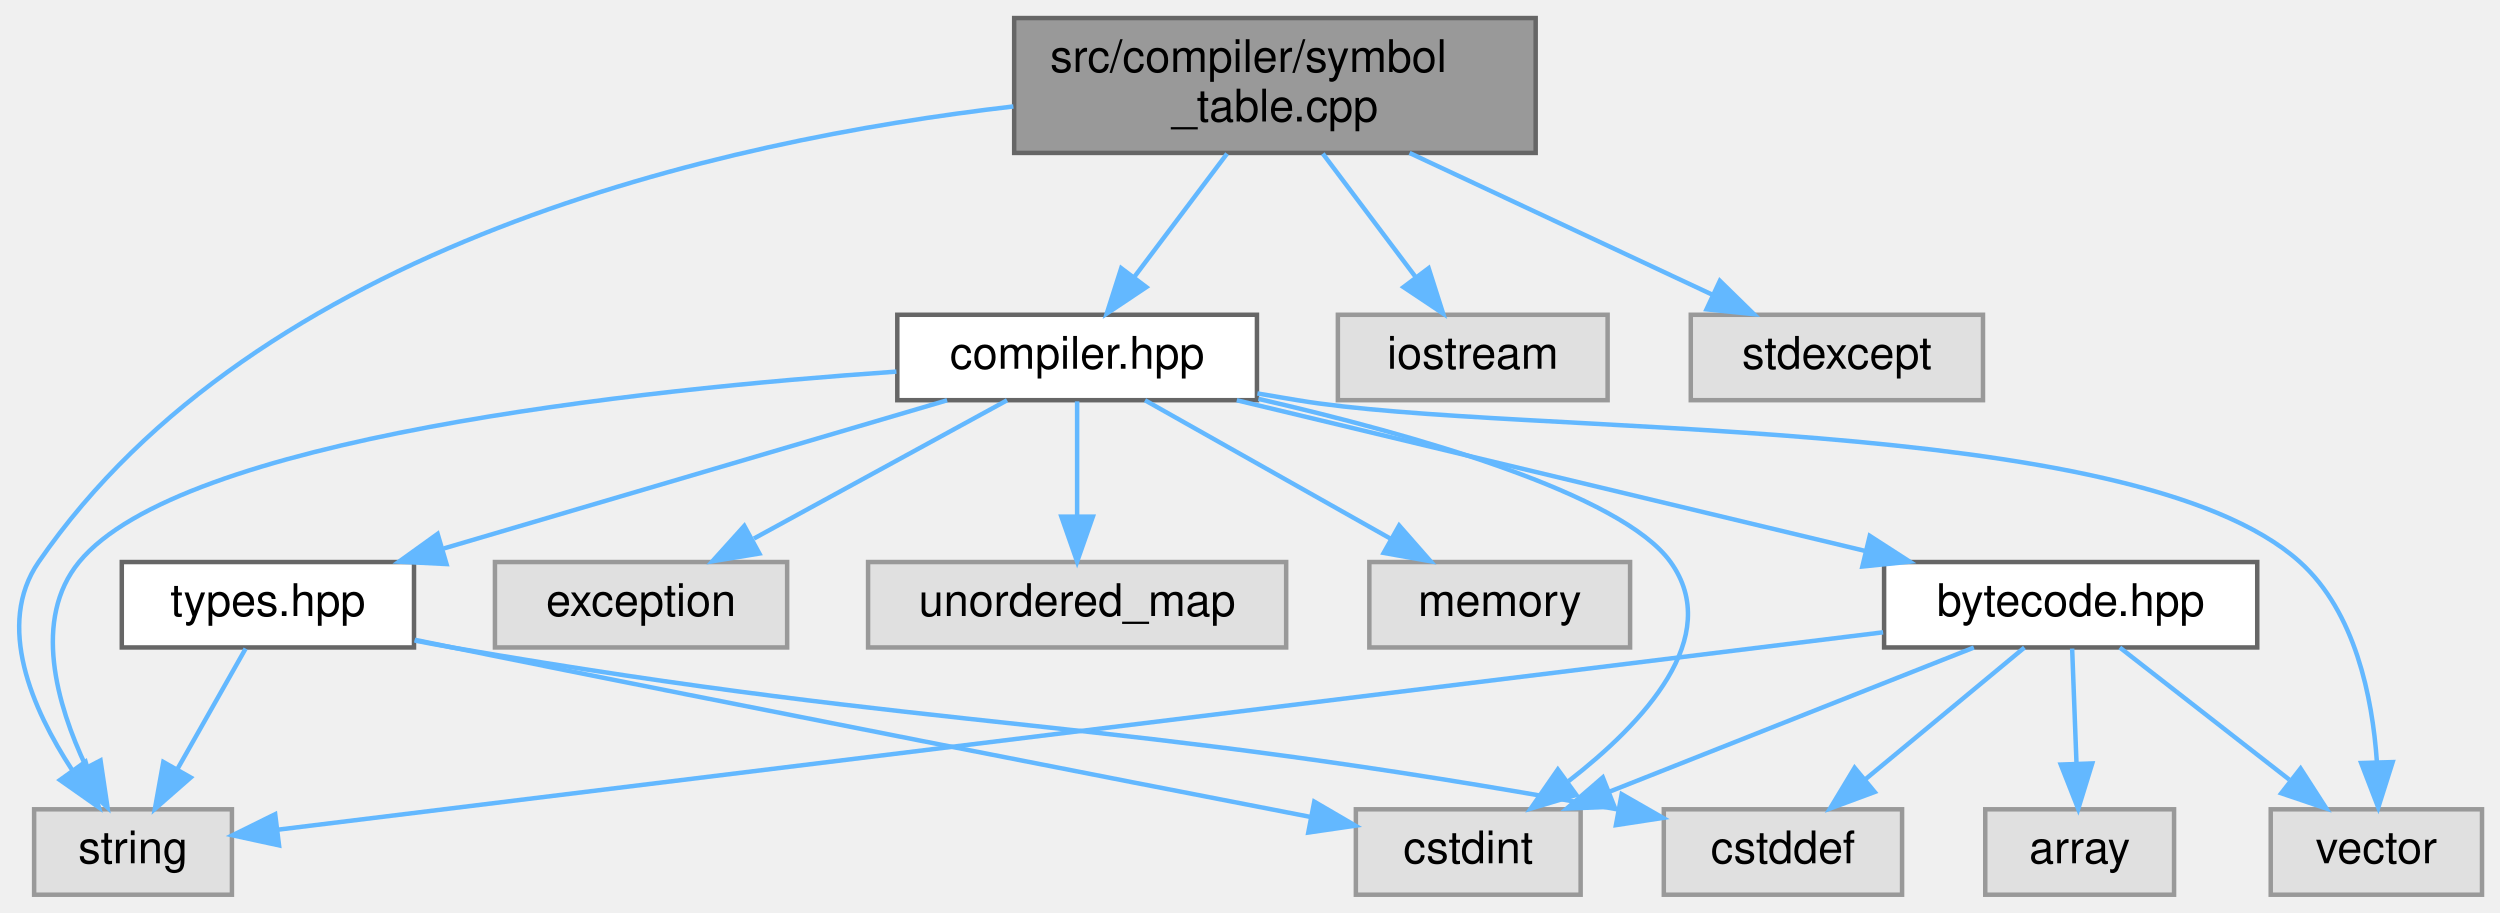
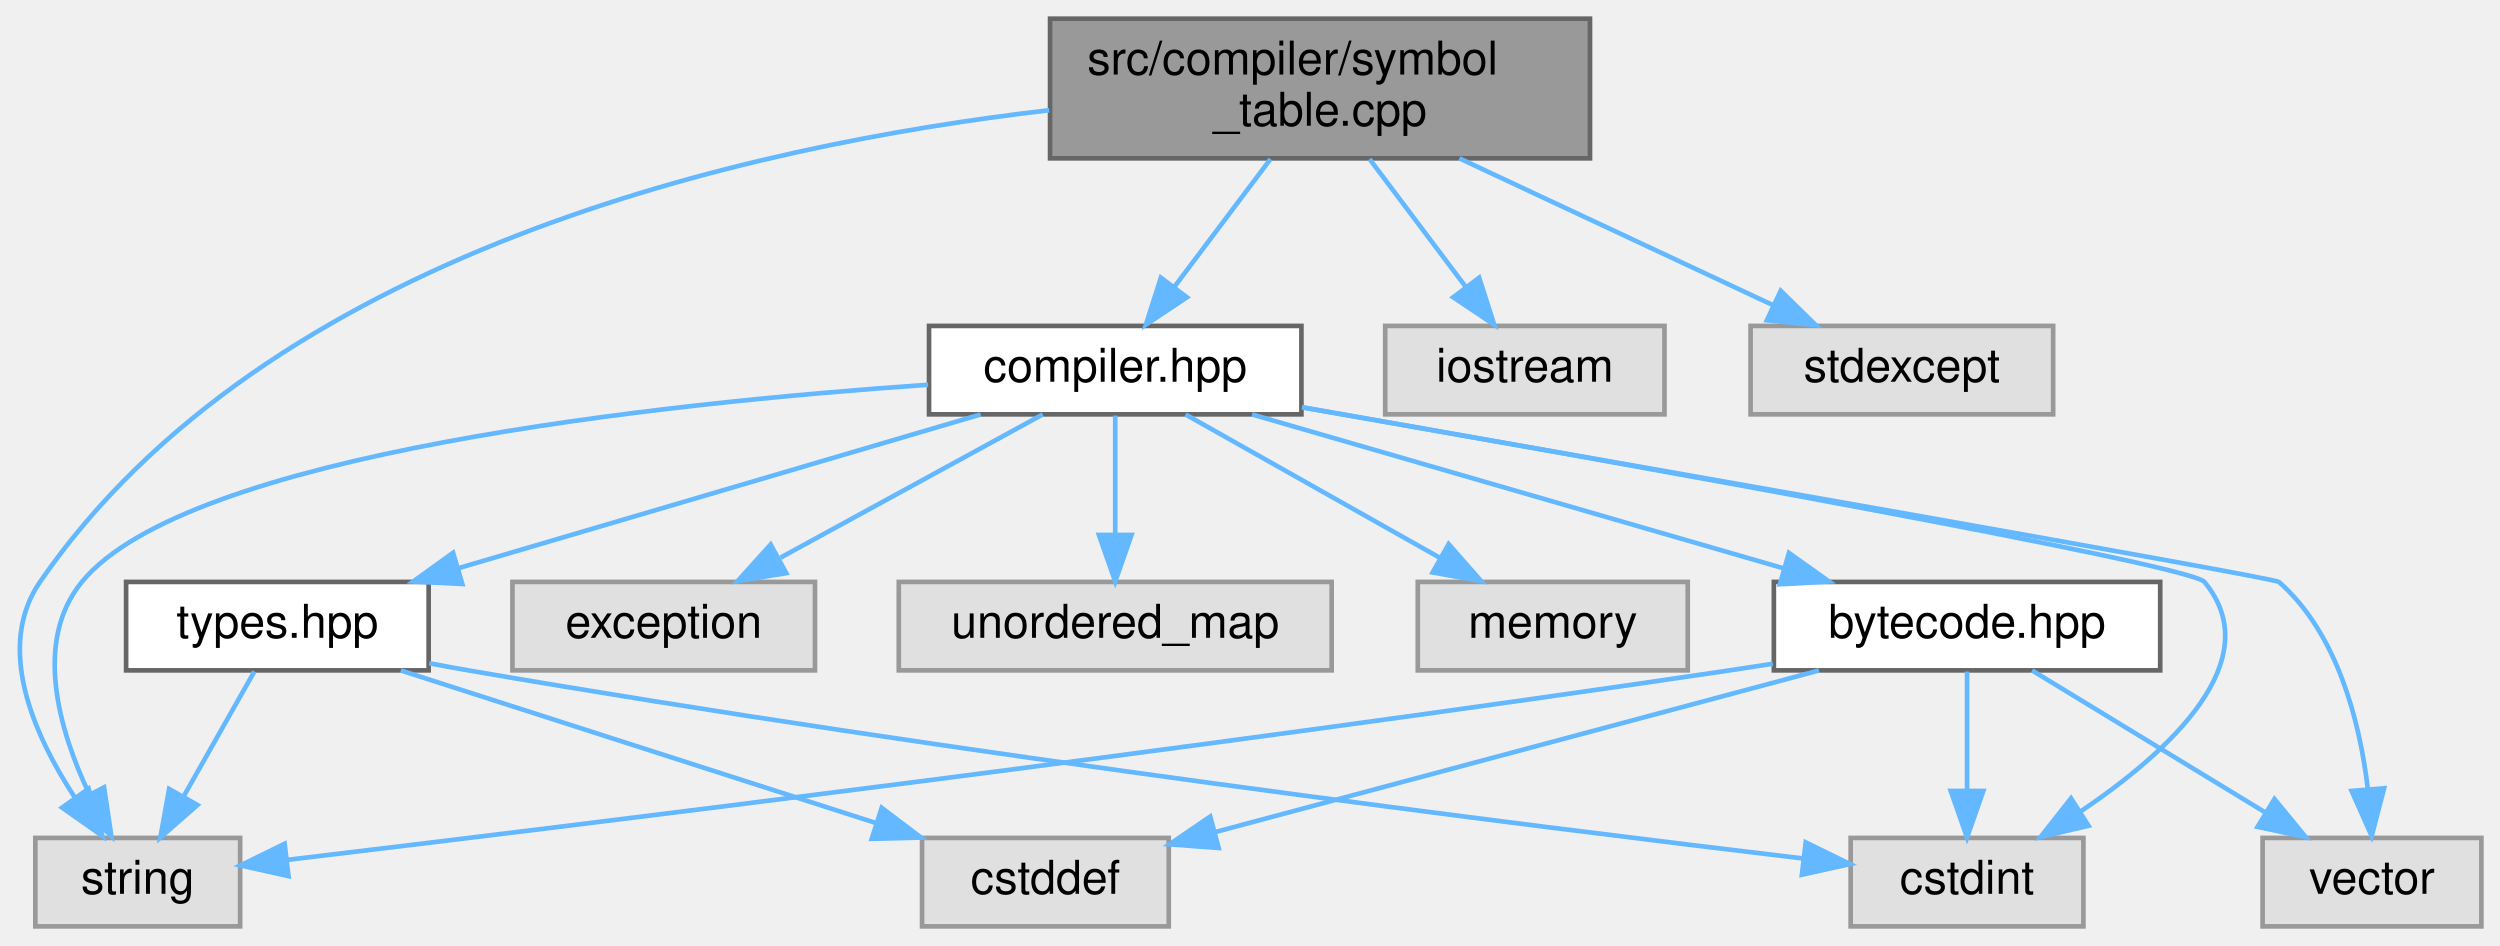
- <svg xmlns="http://www.w3.org/2000/svg" xmlns:xlink="http://www.w3.org/1999/xlink" width="556pt" height="203pt" viewBox="0.00 0.00 556.09 203.00">
+ <svg xmlns="http://www.w3.org/2000/svg" xmlns:xlink="http://www.w3.org/1999/xlink" width="537pt" height="203pt" viewBox="0.00 0.00 537.09 203.00">
  <g id="graph0" class="graph" transform="scale(1 1) rotate(0) translate(4 199)">
    <g id="Node000001" class="node">
      <g id="a_Node000001">
        <a xlink:title=" ">
          <polygon fill="#999999" stroke="#666666" points="337.59,-195 221.59,-195 221.59,-165 337.59,-165 337.59,-195" />
          <text text-anchor="start" x="229.59" y="-183" font-family="Helvetica,sans-Serif" font-size="10.00">src/compiler/symbol</text>
          <text text-anchor="middle" x="279.59" y="-172" font-family="Helvetica,sans-Serif" font-size="10.00">_table.cpp</text>
        </a>
      </g>
    </g>
    <g id="Node000002" class="node">
      <g id="a_Node000002">
        <a xlink:href="compiler_8hpp.html" target="_top" xlink:title=" ">
          <polygon fill="white" stroke="#666666" points="275.59,-129 195.59,-129 195.59,-110 275.59,-110 275.59,-129" />
          <text text-anchor="middle" x="235.59" y="-117" font-family="Helvetica,sans-Serif" font-size="10.00">compiler.hpp</text>
        </a>
      </g>
    </g>
    <g id="edge1_Node000001_Node000002" class="edge">
      <g id="a_edge1_Node000001_Node000002">
        <a xlink:title=" ">
          <path fill="none" stroke="#63b8ff" d="M268.94,-164.84C262.75,-156.61 254.9,-146.18 248.38,-137.51" />
          <polygon fill="#63b8ff" stroke="#63b8ff" points="250.99,-135.15 242.18,-129.27 245.4,-139.36 250.99,-135.15" />
        </a>
      </g>
    </g>
    <g id="Node000006" class="node">
      <g id="a_Node000006">
        <a xlink:title=" ">
          <polygon fill="#e0e0e0" stroke="#999999" points="47.59,-19 3.59,-19 3.59,0 47.59,0 47.59,-19" />
          <text text-anchor="middle" x="25.59" y="-7" font-family="Helvetica,sans-Serif" font-size="10.00">string</text>
        </a>
      </g>
    </g>
-     <g id="edge20_Node000001_Node000006" class="edge">
-       <g id="a_edge20_Node000001_Node000006">
+     <g id="edge19_Node000001_Node000006" class="edge">
+       <g id="a_edge19_Node000001_Node000006">
        <a xlink:title=" ">
          <path fill="none" stroke="#63b8ff" d="M221.41,-175.34C156.19,-167.77 53.21,-144.61 4.59,-74 -5.04,-60.01 3.19,-41.28 12.01,-27.79" />
          <polygon fill="#63b8ff" stroke="#63b8ff" points="15.03,-29.59 18,-19.42 9.34,-25.51 15.03,-29.59" />
        </a>
      </g>
    </g>
+     <g id="Node000012" class="node">
+       <g id="a_Node000012">
+         <a xlink:title=" ">
+           <polygon fill="#e0e0e0" stroke="#999999" points="353.59,-129 293.59,-129 293.59,-110 353.59,-110 353.59,-129" />
+           <text text-anchor="middle" x="323.59" y="-117" font-family="Helvetica,sans-Serif" font-size="10.00">iostream</text>
+         </a>
+       </g>
+     </g>
+     <g id="edge17_Node000001_Node000012" class="edge">
+       <g id="a_edge17_Node000001_Node000012">
+         <a xlink:title=" ">
+           <path fill="none" stroke="#63b8ff" d="M290.24,-164.84C296.43,-156.61 304.28,-146.18 310.8,-137.51" />
+           <polygon fill="#63b8ff" stroke="#63b8ff" points="313.78,-139.36 317,-129.27 308.19,-135.15 313.78,-139.36" />
+         </a>
+       </g>
+     </g>
    <g id="Node000013" class="node">
      <g id="a_Node000013">
        <a xlink:title=" ">
-           <polygon fill="#e0e0e0" stroke="#999999" points="353.59,-129 293.59,-129 293.59,-110 353.59,-110 353.59,-129" />
-           <text text-anchor="middle" x="323.59" y="-117" font-family="Helvetica,sans-Serif" font-size="10.00">iostream</text>
+           <polygon fill="#e0e0e0" stroke="#999999" points="437.09,-129 372.09,-129 372.09,-110 437.09,-110 437.09,-129" />
+           <text text-anchor="middle" x="404.59" y="-117" font-family="Helvetica,sans-Serif" font-size="10.00">stdexcept</text>
        </a>
      </g>
    </g>
    <g id="edge18_Node000001_Node000013" class="edge">
      <g id="a_edge18_Node000001_Node000013">
-         <a xlink:title=" ">
-           <path fill="none" stroke="#63b8ff" d="M290.24,-164.84C296.43,-156.61 304.28,-146.18 310.8,-137.51" />
-           <polygon fill="#63b8ff" stroke="#63b8ff" points="313.78,-139.36 317,-129.27 308.19,-135.15 313.78,-139.36" />
-         </a>
-       </g>
-     </g>
-     <g id="Node000014" class="node">
-       <g id="a_Node000014">
-         <a xlink:title=" ">
-           <polygon fill="#e0e0e0" stroke="#999999" points="437.09,-129 372.09,-129 372.09,-110 437.09,-110 437.09,-129" />
-           <text text-anchor="middle" x="404.59" y="-117" font-family="Helvetica,sans-Serif" font-size="10.00">stdexcept</text>
-         </a>
-       </g>
-     </g>
-     <g id="edge19_Node000001_Node000014" class="edge">
-       <g id="a_edge19_Node000001_Node000014">
        <a xlink:title=" ">
          <path fill="none" stroke="#63b8ff" d="M309.53,-164.99C330.01,-155.4 356.97,-142.79 376.94,-133.44" />
          <polygon fill="#63b8ff" stroke="#63b8ff" points="378.56,-136.55 386.13,-129.14 375.59,-130.21 378.56,-136.55" />
        </a>
      </g>
    </g>
    <g id="Node000003" class="node">
      <g id="a_Node000003">
        <a xlink:href="bytecode_8hpp.html" target="_top" xlink:title=" ">
-           <polygon fill="white" stroke="#666666" points="498.09,-74 415.09,-74 415.09,-55 498.09,-55 498.09,-74" />
-           <text text-anchor="middle" x="456.59" y="-62" font-family="Helvetica,sans-Serif" font-size="10.00">bytecode.hpp</text>
+           <polygon fill="white" stroke="#666666" points="460.09,-74 377.09,-74 377.09,-55 460.09,-55 460.09,-74" />
+           <text text-anchor="middle" x="418.59" y="-62" font-family="Helvetica,sans-Serif" font-size="10.00">bytecode.hpp</text>
        </a>
      </g>
    </g>
    <g id="edge2_Node000002_Node000003" class="edge">
      <g id="a_edge2_Node000002_Node000003">
        <a xlink:title=" ">
-           <path fill="none" stroke="#63b8ff" d="M271.1,-109.98C309.08,-100.87 369.46,-86.4 410.95,-76.45" />
-           <polygon fill="#63b8ff" stroke="#63b8ff" points="411.9,-79.82 420.8,-74.08 410.26,-73.01 411.9,-79.82" />
+           <path fill="none" stroke="#63b8ff" d="M264.99,-109.98C295.98,-101.01 344.97,-86.82 379.26,-76.89" />
+           <polygon fill="#63b8ff" stroke="#63b8ff" points="380.33,-80.23 388.96,-74.08 378.38,-73.5 380.33,-80.23" />
        </a>
      </g>
    </g>
    <g id="Node000004" class="node">
      <g id="a_Node000004">
        <a xlink:title=" ">
-           <polygon fill="#e0e0e0" stroke="#999999" points="347.59,-19 297.59,-19 297.59,0 347.59,0 347.59,-19" />
-           <text text-anchor="middle" x="322.59" y="-7" font-family="Helvetica,sans-Serif" font-size="10.00">cstdint</text>
-         </a>
-       </g>
-     </g>
-     <g id="edge12_Node000002_Node000004" class="edge">
-       <g id="a_edge12_Node000002_Node000004">
-         <a xlink:title=" ">
-           <path fill="none" stroke="#63b8ff" d="M275.91,-110.29C310.57,-102.33 356.66,-89.22 367.59,-74 379.54,-57.36 361.56,-38.17 344.91,-25.27" />
-           <polygon fill="#63b8ff" stroke="#63b8ff" points="346.63,-22.2 336.48,-19.15 342.52,-27.86 346.63,-22.2" />
-         </a>
-       </g>
-     </g>
-     <g id="edge14_Node000002_Node000006" class="edge">
-       <g id="a_edge14_Node000002_Node000006">
+           <polygon fill="#e0e0e0" stroke="#999999" points="443.59,-19 393.59,-19 393.59,0 443.59,0 443.59,-19" />
+           <text text-anchor="middle" x="418.59" y="-7" font-family="Helvetica,sans-Serif" font-size="10.00">cstdint</text>
+         </a>
+       </g>
+     </g>
+     <g id="edge11_Node000002_Node000004" class="edge">
+       <g id="a_edge11_Node000002_Node000004">
+         <a xlink:title=" ">
+           <path fill="none" stroke="#63b8ff" d="M275.69,-111.54C341.75,-99.99 466.49,-77.74 469.59,-74 483.51,-57.19 462.1,-37.56 442.91,-24.63" />
+           <polygon fill="#63b8ff" stroke="#63b8ff" points="444.69,-21.62 434.38,-19.19 440.93,-27.52 444.69,-21.62" />
+         </a>
+       </g>
+     </g>
+     <g id="edge13_Node000002_Node000006" class="edge">
+       <g id="a_edge13_Node000002_Node000006">
        <a xlink:title=" ">
          <path fill="none" stroke="#63b8ff" d="M195.4,-116.36C137.78,-112.37 36.14,-101.52 13.59,-74 3.18,-61.29 8.6,-42.34 15.16,-28.45" />
          <polygon fill="#63b8ff" stroke="#63b8ff" points="18.36,-29.87 19.92,-19.39 12.17,-26.62 18.36,-29.87" />
        </a>
      </g>
    </g>
    <g id="Node000007" class="node">
      <g id="a_Node000007">
        <a xlink:title=" ">
-           <polygon fill="#e0e0e0" stroke="#999999" points="548.09,-19 501.09,-19 501.09,0 548.09,0 548.09,-19" />
-           <text text-anchor="middle" x="524.59" y="-7" font-family="Helvetica,sans-Serif" font-size="10.00">vector</text>
-         </a>
-       </g>
-     </g>
-     <g id="edge16_Node000002_Node000007" class="edge">
-       <g id="a_edge16_Node000002_Node000007">
-         <a xlink:title=" ">
-           <path fill="none" stroke="#63b8ff" d="M275.69,-111.5C278.7,-110.99 281.69,-110.48 284.59,-110 334.1,-101.71 470.34,-107.65 507.59,-74 519.89,-62.89 523.7,-43.96 524.7,-29.65" />
-           <polygon fill="#63b8ff" stroke="#63b8ff" points="528.21,-29.5 525.01,-19.4 521.21,-29.29 528.21,-29.5" />
-         </a>
-       </g>
-     </g>
-     <g id="Node000009" class="node">
-       <g id="a_Node000009">
+           <polygon fill="#e0e0e0" stroke="#999999" points="529.09,-19 482.09,-19 482.09,0 529.09,0 529.09,-19" />
+           <text text-anchor="middle" x="505.59" y="-7" font-family="Helvetica,sans-Serif" font-size="10.00">vector</text>
+         </a>
+       </g>
+     </g>
+     <g id="edge15_Node000002_Node000007" class="edge">
+       <g id="a_edge15_Node000002_Node000007">
+         <a xlink:title=" ">
+           <path fill="none" stroke="#63b8ff" d="M275.84,-111.47C346.29,-99.15 484.6,-74.87 485.59,-74 498.2,-62.92 502.94,-43.99 504.68,-29.67" />
+           <polygon fill="#63b8ff" stroke="#63b8ff" points="508.19,-29.67 505.52,-19.41 501.21,-29.09 508.19,-29.67" />
+         </a>
+       </g>
+     </g>
+     <g id="Node000008" class="node">
+       <g id="a_Node000008">
        <a xlink:href="types_8hpp.html" target="_top" xlink:title=" ">
          <polygon fill="white" stroke="#666666" points="88.09,-74 23.09,-74 23.09,-55 88.09,-55 88.09,-74" />
          <text text-anchor="middle" x="55.59" y="-62" font-family="Helvetica,sans-Serif" font-size="10.00">types.hpp</text>
        </a>
      </g>
    </g>
-     <g id="edge8_Node000002_Node000009" class="edge">
-       <g id="a_edge8_Node000002_Node000009">
+     <g id="edge7_Node000002_Node000008" class="edge">
+       <g id="a_edge7_Node000002_Node000008">
        <a xlink:title=" ">
          <path fill="none" stroke="#63b8ff" d="M206.67,-109.98C176.32,-101.05 128.42,-86.94 94.71,-77.02" />
          <polygon fill="#63b8ff" stroke="#63b8ff" points="95.32,-73.55 84.74,-74.08 93.34,-80.26 95.32,-73.55" />
        </a>
      </g>
    </g>
+     <g id="Node000009" class="node">
+       <g id="a_Node000009">
+         <a xlink:title=" ">
+           <polygon fill="#e0e0e0" stroke="#999999" points="171.09,-74 106.09,-74 106.09,-55 171.09,-55 171.09,-74" />
+           <text text-anchor="middle" x="138.59" y="-62" font-family="Helvetica,sans-Serif" font-size="10.00">exception</text>
+         </a>
+       </g>
+     </g>
+     <g id="edge12_Node000002_Node000009" class="edge">
+       <g id="a_edge12_Node000002_Node000009">
+         <a xlink:title=" ">
+           <path fill="none" stroke="#63b8ff" d="M220.01,-109.98C204.82,-101.69 181.49,-88.94 163.69,-79.22" />
+           <polygon fill="#63b8ff" stroke="#63b8ff" points="164.91,-75.89 154.46,-74.17 161.56,-82.04 164.91,-75.89" />
+         </a>
+       </g>
+     </g>
    <g id="Node000010" class="node">
      <g id="a_Node000010">
        <a xlink:title=" ">
-           <polygon fill="#e0e0e0" stroke="#999999" points="171.09,-74 106.09,-74 106.09,-55 171.09,-55 171.09,-74" />
-           <text text-anchor="middle" x="138.59" y="-62" font-family="Helvetica,sans-Serif" font-size="10.00">exception</text>
-         </a>
-       </g>
-     </g>
-     <g id="edge13_Node000002_Node000010" class="edge">
-       <g id="a_edge13_Node000002_Node000010">
-         <a xlink:title=" ">
-           <path fill="none" stroke="#63b8ff" d="M220.01,-109.98C204.82,-101.69 181.49,-88.94 163.69,-79.22" />
-           <polygon fill="#63b8ff" stroke="#63b8ff" points="164.91,-75.89 154.46,-74.17 161.56,-82.04 164.91,-75.89" />
+           <polygon fill="#e0e0e0" stroke="#999999" points="282.09,-74 189.09,-74 189.09,-55 282.09,-55 282.09,-74" />
+           <text text-anchor="middle" x="235.59" y="-62" font-family="Helvetica,sans-Serif" font-size="10.00">unordered_map</text>
+         </a>
+       </g>
+     </g>
+     <g id="edge14_Node000002_Node000010" class="edge">
+       <g id="a_edge14_Node000002_Node000010">
+         <a xlink:title=" ">
+           <path fill="none" stroke="#63b8ff" d="M235.59,-109.75C235.59,-102.8 235.59,-92.85 235.59,-84.13" />
+           <polygon fill="#63b8ff" stroke="#63b8ff" points="239.09,-84.09 235.59,-74.09 232.09,-84.09 239.09,-84.09" />
        </a>
      </g>
    </g>
    <g id="Node000011" class="node">
      <g id="a_Node000011">
        <a xlink:title=" ">
-           <polygon fill="#e0e0e0" stroke="#999999" points="282.09,-74 189.09,-74 189.09,-55 282.09,-55 282.09,-74" />
-           <text text-anchor="middle" x="235.59" y="-62" font-family="Helvetica,sans-Serif" font-size="10.00">unordered_map</text>
-         </a>
-       </g>
-     </g>
-     <g id="edge15_Node000002_Node000011" class="edge">
-       <g id="a_edge15_Node000002_Node000011">
-         <a xlink:title=" ">
-           <path fill="none" stroke="#63b8ff" d="M235.59,-109.75C235.59,-102.8 235.59,-92.85 235.59,-84.13" />
-           <polygon fill="#63b8ff" stroke="#63b8ff" points="239.09,-84.09 235.59,-74.09 232.09,-84.09 239.09,-84.09" />
-         </a>
-       </g>
-     </g>
-     <g id="Node000012" class="node">
-       <g id="a_Node000012">
-         <a xlink:title=" ">
          <polygon fill="#e0e0e0" stroke="#999999" points="358.59,-74 300.59,-74 300.59,-55 358.59,-55 358.59,-74" />
          <text text-anchor="middle" x="329.59" y="-62" font-family="Helvetica,sans-Serif" font-size="10.00">memory</text>
        </a>
      </g>
    </g>
-     <g id="edge17_Node000002_Node000012" class="edge">
-       <g id="a_edge17_Node000002_Node000012">
+     <g id="edge16_Node000002_Node000011" class="edge">
+       <g id="a_edge16_Node000002_Node000011">
        <a xlink:title=" ">
          <path fill="none" stroke="#63b8ff" d="M250.69,-109.98C265.41,-101.69 288.01,-88.94 305.26,-79.22" />
          <polygon fill="#63b8ff" stroke="#63b8ff" points="307.22,-82.13 314.21,-74.17 303.78,-76.03 307.22,-82.13" />
        </a>
      </g>
    </g>
    <g id="edge3_Node000003_Node000004" class="edge">
      <g id="a_edge3_Node000003_Node000004">
        <a xlink:title=" ">
-           <path fill="none" stroke="#63b8ff" d="M435.06,-54.98C413.12,-46.3 378.85,-32.75 353.9,-22.88" />
-           <polygon fill="#63b8ff" stroke="#63b8ff" points="355.1,-19.59 344.51,-19.17 352.52,-26.1 355.1,-19.59" />
+           <path fill="none" stroke="#63b8ff" d="M418.59,-54.75C418.59,-47.8 418.59,-37.85 418.59,-29.13" />
+           <polygon fill="#63b8ff" stroke="#63b8ff" points="422.09,-29.09 418.59,-19.09 415.09,-29.09 422.09,-29.09" />
        </a>
      </g>
    </g>
    <g id="Node000005" class="node">
      <g id="a_Node000005">
        <a xlink:title=" ">
-           <polygon fill="#e0e0e0" stroke="#999999" points="419.09,-19 366.09,-19 366.09,0 419.09,0 419.09,-19" />
-           <text text-anchor="middle" x="392.59" y="-7" font-family="Helvetica,sans-Serif" font-size="10.00">cstddef</text>
+           <polygon fill="#e0e0e0" stroke="#999999" points="247.09,-19 194.09,-19 194.09,0 247.09,0 247.09,-19" />
+           <text text-anchor="middle" x="220.59" y="-7" font-family="Helvetica,sans-Serif" font-size="10.00">cstddef</text>
        </a>
      </g>
    </g>
    <g id="edge4_Node000003_Node000005" class="edge">
      <g id="a_edge4_Node000003_Node000005">
        <a xlink:title=" ">
-           <path fill="none" stroke="#63b8ff" d="M446.31,-54.98C436.75,-47.07 422.31,-35.11 410.81,-25.58" />
-           <polygon fill="#63b8ff" stroke="#63b8ff" points="412.99,-22.85 403.06,-19.17 408.53,-28.24 412.99,-22.85" />
+           <path fill="none" stroke="#63b8ff" d="M386.78,-54.98C351.41,-45.52 294.37,-30.25 257.17,-20.29" />
+           <polygon fill="#63b8ff" stroke="#63b8ff" points="257.81,-16.84 247.24,-17.63 256,-23.6 257.81,-16.84" />
        </a>
      </g>
    </g>
    <g id="edge5_Node000003_Node000006" class="edge">
      <g id="a_edge5_Node000003_Node000006">
        <a xlink:title=" ">
-           <path fill="none" stroke="#63b8ff" d="M414.87,-58.37C329.12,-47.83 134.67,-23.91 57.76,-14.46" />
-           <polygon fill="#63b8ff" stroke="#63b8ff" points="58.07,-10.97 47.71,-13.22 57.21,-17.91 58.07,-10.97" />
+           <path fill="none" stroke="#63b8ff" d="M376.86,-56.42C373.73,-55.93 370.61,-55.45 367.59,-55 253.89,-38.13 118.39,-21.54 57.73,-14.29" />
+           <polygon fill="#63b8ff" stroke="#63b8ff" points="57.98,-10.8 47.63,-13.09 57.15,-17.75 57.98,-10.8" />
        </a>
      </g>
    </g>
    <g id="edge6_Node000003_Node000007" class="edge">
      <g id="a_edge6_Node000003_Node000007">
        <a xlink:title=" ">
-           <path fill="none" stroke="#63b8ff" d="M467.52,-54.98C477.67,-47.07 493.01,-35.11 505.24,-25.58" />
-           <polygon fill="#63b8ff" stroke="#63b8ff" points="507.73,-28.08 513.47,-19.17 503.43,-22.56 507.73,-28.08" />
-         </a>
-       </g>
-     </g>
-     <g id="Node000008" class="node">
-       <g id="a_Node000008">
-         <a xlink:title=" ">
-           <polygon fill="#e0e0e0" stroke="#999999" points="479.59,-19 437.59,-19 437.59,0 479.59,0 479.59,-19" />
-           <text text-anchor="middle" x="458.59" y="-7" font-family="Helvetica,sans-Serif" font-size="10.00">array</text>
-         </a>
-       </g>
-     </g>
-     <g id="edge7_Node000003_Node000008" class="edge">
-       <g id="a_edge7_Node000003_Node000008">
-         <a xlink:title=" ">
-           <path fill="none" stroke="#63b8ff" d="M456.92,-54.75C457.18,-47.8 457.56,-37.85 457.89,-29.13" />
-           <polygon fill="#63b8ff" stroke="#63b8ff" points="461.39,-29.21 458.27,-19.09 454.39,-28.95 461.39,-29.21" />
-         </a>
-       </g>
-     </g>
-     <g id="edge10_Node000009_Node000004" class="edge">
-       <g id="a_edge10_Node000009_Node000004">
-         <a xlink:title=" ">
-           <path fill="none" stroke="#63b8ff" d="M88.26,-56.7C91.08,-56.12 93.88,-55.55 96.59,-55 164.09,-41.36 243.03,-25.94 287.49,-17.3" />
-           <polygon fill="#63b8ff" stroke="#63b8ff" points="288.34,-20.7 297.49,-15.36 287.01,-13.83 288.34,-20.7" />
-         </a>
-       </g>
-     </g>
-     <g id="edge9_Node000009_Node000005" class="edge">
-       <g id="a_edge9_Node000009_Node000005">
-         <a xlink:title=" ">
-           <path fill="none" stroke="#63b8ff" d="M88.23,-56.53C91.05,-55.99 93.87,-55.47 96.59,-55 208.4,-35.69 240.19,-40.16 355.95,-18.95" />
-           <polygon fill="#63b8ff" stroke="#63b8ff" points="356.72,-22.36 365.91,-17.09 355.44,-15.48 356.72,-22.36" />
-         </a>
-       </g>
-     </g>
-     <g id="edge11_Node000009_Node000006" class="edge">
-       <g id="a_edge11_Node000009_Node000006">
+           <path fill="none" stroke="#63b8ff" d="M432.57,-54.98C446.06,-46.77 466.72,-34.18 482.63,-24.49" />
+           <polygon fill="#63b8ff" stroke="#63b8ff" points="484.64,-27.36 491.36,-19.17 481,-21.38 484.64,-27.36" />
+         </a>
+       </g>
+     </g>
+     <g id="edge9_Node000008_Node000004" class="edge">
+       <g id="a_edge9_Node000008_Node000004">
+         <a xlink:title=" ">
+           <path fill="none" stroke="#63b8ff" d="M88.23,-56.53C91.05,-55.99 93.87,-55.47 96.59,-55 200.47,-37.08 324.18,-21.62 383.48,-14.57" />
+           <polygon fill="#63b8ff" stroke="#63b8ff" points="383.93,-18.04 393.45,-13.39 383.11,-11.09 383.93,-18.04" />
+         </a>
+       </g>
+     </g>
+     <g id="edge8_Node000008_Node000005" class="edge">
+       <g id="a_edge8_Node000008_Node000005">
+         <a xlink:title=" ">
+           <path fill="none" stroke="#63b8ff" d="M82.1,-54.98C109.8,-46.09 153.45,-32.07 184.33,-22.15" />
+           <polygon fill="#63b8ff" stroke="#63b8ff" points="185.42,-25.47 193.87,-19.08 183.28,-18.81 185.42,-25.47" />
+         </a>
+       </g>
+     </g>
+     <g id="edge10_Node000008_Node000006" class="edge">
+       <g id="a_edge10_Node000008_Node000006">
        <a xlink:title=" ">
          <path fill="none" stroke="#63b8ff" d="M50.64,-54.75C46.53,-47.49 40.56,-36.95 35.48,-27.98" />
          <polygon fill="#63b8ff" stroke="#63b8ff" points="38.42,-26.07 30.45,-19.09 32.33,-29.52 38.42,-26.07" />
        </a>
      </g>
    </g>
  </g>
</svg>
